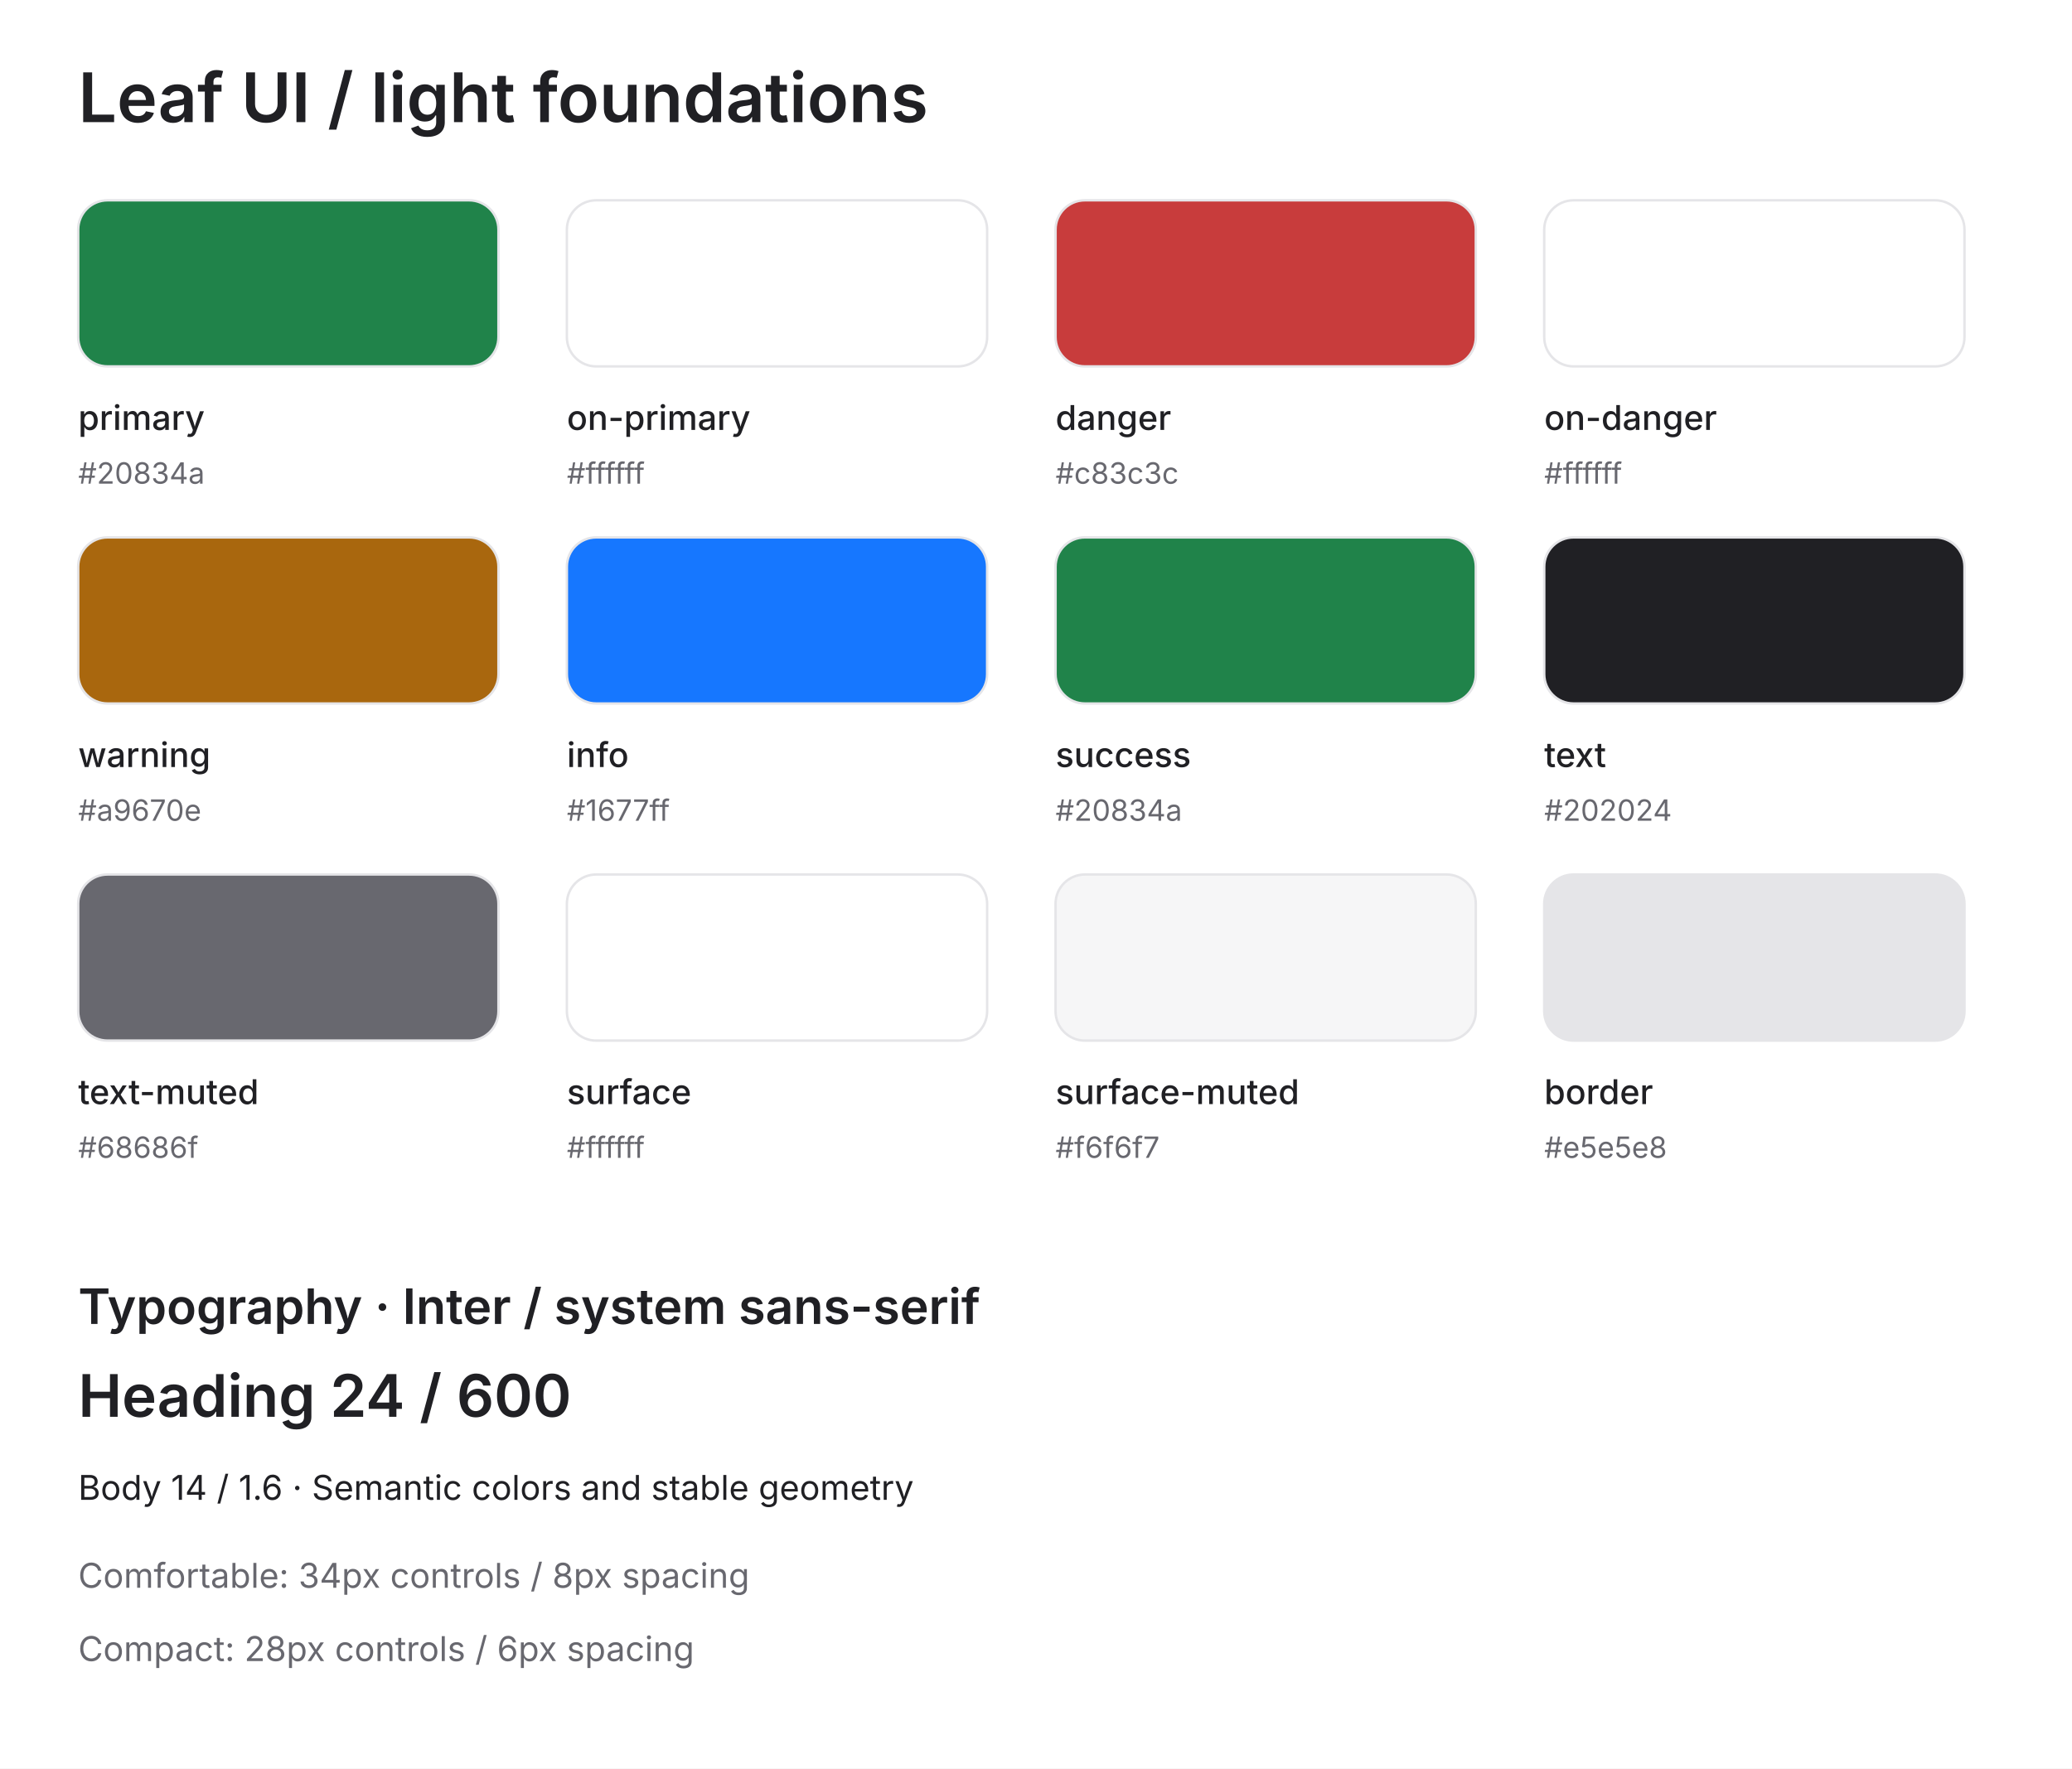
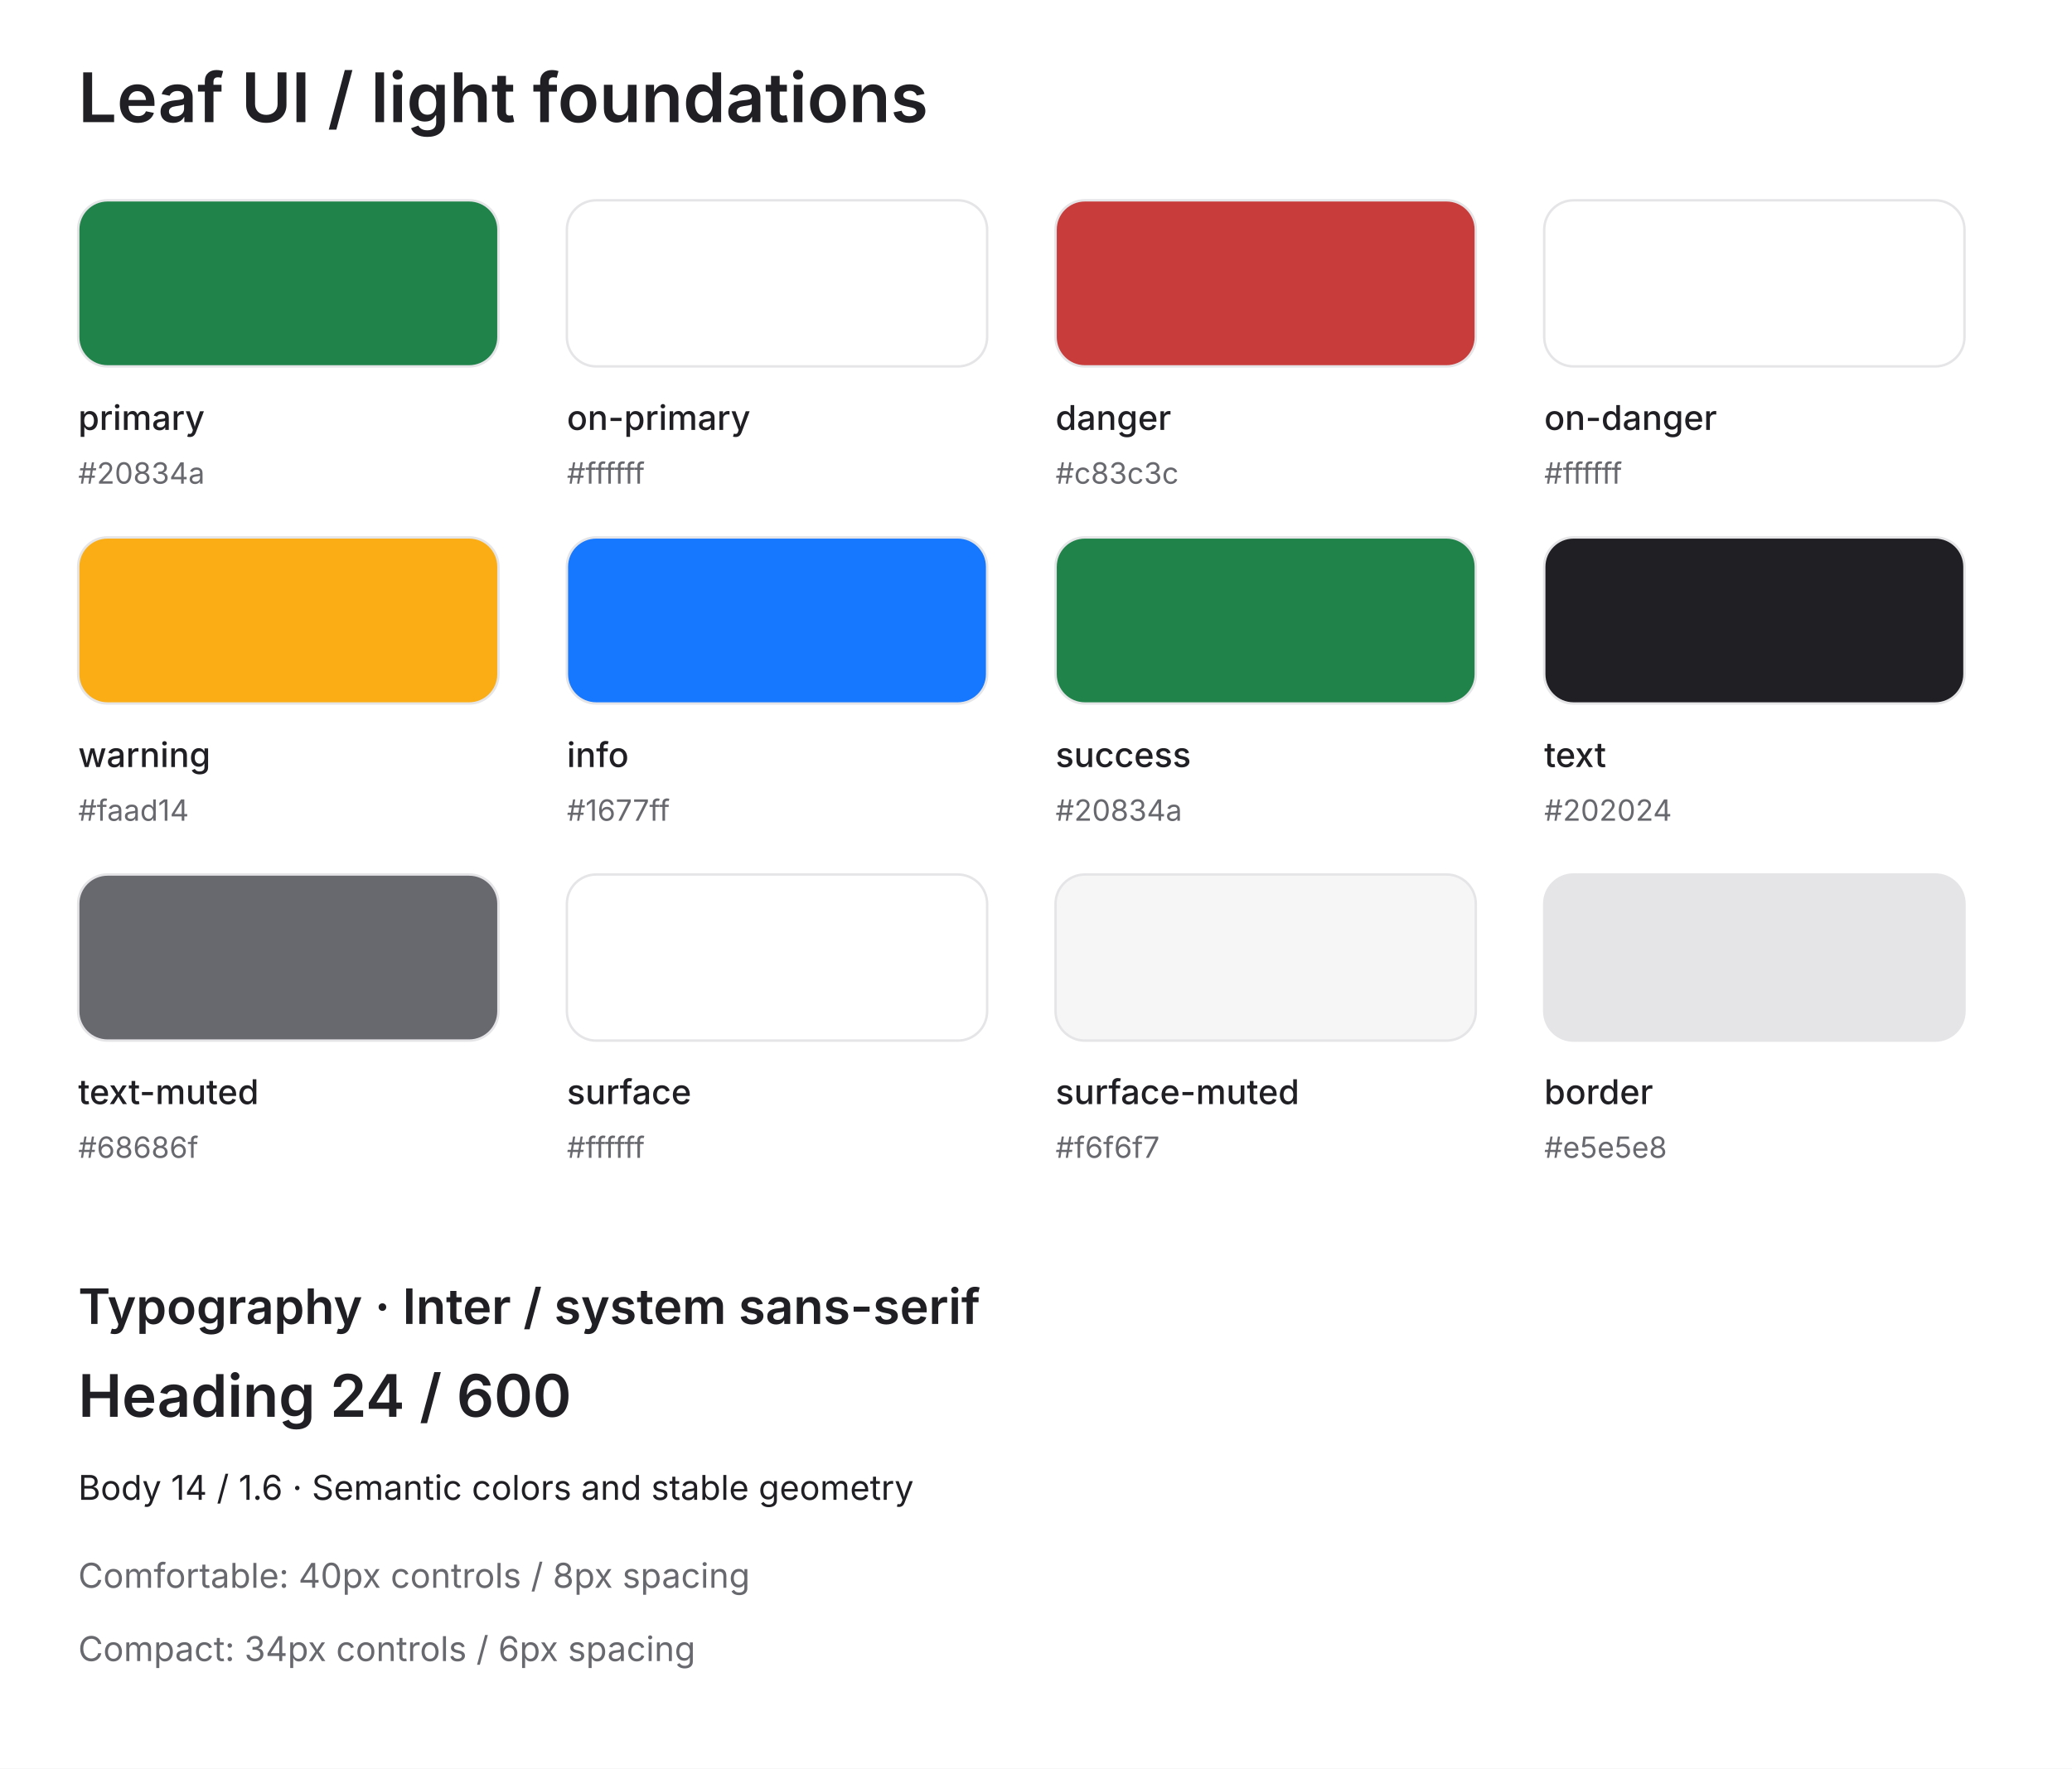
<svg xmlns="http://www.w3.org/2000/svg" width="848" height="724" viewBox="0 0 848 724" font-family="Inter, Arial, sans-serif">
  <rect x="0" y="0" width="848" height="724" rx="0" fill="#ffffff" stroke="none" />
  <text x="32" y="50" fill="#202024" font-size="28" font-weight="600">Leaf UI / light foundations</text>
  <g id="color-primary">
    <rect x="32" y="82" width="172" height="68" rx="12" fill="#20834a" stroke="#e5e5e8" />
    <text x="32" y="176" fill="#202024" font-size="14" font-weight="500">primary</text>
    <text x="32" y="198" fill="#68686f" font-size="12" font-weight="400">#20834a</text>
  </g>
  <g id="color-on-primary">
    <rect x="232" y="82" width="172" height="68" rx="12" fill="#ffffff" stroke="#e5e5e8" />
    <text x="232" y="176" fill="#202024" font-size="14" font-weight="500">on-primary</text>
    <text x="232" y="198" fill="#68686f" font-size="12" font-weight="400">#ffffff</text>
  </g>
  <g id="color-danger">
    <rect x="432" y="82" width="172" height="68" rx="12" fill="#c83c3c" stroke="#e5e5e8" />
    <text x="432" y="176" fill="#202024" font-size="14" font-weight="500">danger</text>
    <text x="432" y="198" fill="#68686f" font-size="12" font-weight="400">#c83c3c</text>
  </g>
  <g id="color-on-danger">
    <rect x="632" y="82" width="172" height="68" rx="12" fill="#ffffff" stroke="#e5e5e8" />
    <text x="632" y="176" fill="#202024" font-size="14" font-weight="500">on-danger</text>
    <text x="632" y="198" fill="#68686f" font-size="12" font-weight="400">#ffffff</text>
  </g>
  <g id="color-warning">
-     <rect x="32" y="220" width="172" height="68" rx="12" fill="#a9670e" stroke="#e5e5e8" />
+     <rect x="32" y="220" width="172" height="68" rx="12" fill="#faad14" stroke="#e5e5e8" />
    <text x="32" y="314" fill="#202024" font-size="14" font-weight="500">warning</text>
-     <text x="32" y="336" fill="#68686f" font-size="12" font-weight="400">#a9670e</text>
+     <text x="32" y="336" fill="#68686f" font-size="12" font-weight="400">#faad14</text>
  </g>
  <g id="color-info">
    <rect x="232" y="220" width="172" height="68" rx="12" fill="#1677ff" stroke="#e5e5e8" />
    <text x="232" y="314" fill="#202024" font-size="14" font-weight="500">info</text>
    <text x="232" y="336" fill="#68686f" font-size="12" font-weight="400">#1677ff</text>
  </g>
  <g id="color-success">
    <rect x="432" y="220" width="172" height="68" rx="12" fill="#20834a" stroke="#e5e5e8" />
    <text x="432" y="314" fill="#202024" font-size="14" font-weight="500">success</text>
    <text x="432" y="336" fill="#68686f" font-size="12" font-weight="400">#20834a</text>
  </g>
  <g id="color-text">
    <rect x="632" y="220" width="172" height="68" rx="12" fill="#202024" stroke="#e5e5e8" />
    <text x="632" y="314" fill="#202024" font-size="14" font-weight="500">text</text>
    <text x="632" y="336" fill="#68686f" font-size="12" font-weight="400">#202024</text>
  </g>
  <g id="color-text-muted">
    <rect x="32" y="358" width="172" height="68" rx="12" fill="#68686f" stroke="#e5e5e8" />
    <text x="32" y="452" fill="#202024" font-size="14" font-weight="500">text-muted</text>
    <text x="32" y="474" fill="#68686f" font-size="12" font-weight="400">#68686f</text>
  </g>
  <g id="color-surface">
    <rect x="232" y="358" width="172" height="68" rx="12" fill="#ffffff" stroke="#e5e5e8" />
    <text x="232" y="452" fill="#202024" font-size="14" font-weight="500">surface</text>
    <text x="232" y="474" fill="#68686f" font-size="12" font-weight="400">#ffffff</text>
  </g>
  <g id="color-surface-muted">
    <rect x="432" y="358" width="172" height="68" rx="12" fill="#f6f6f7" stroke="#e5e5e8" />
    <text x="432" y="452" fill="#202024" font-size="14" font-weight="500">surface-muted</text>
    <text x="432" y="474" fill="#68686f" font-size="12" font-weight="400">#f6f6f7</text>
  </g>
  <g id="color-border">
    <rect x="632" y="358" width="172" height="68" rx="12" fill="#e5e5e8" stroke="#e5e5e8" />
    <text x="632" y="452" fill="#202024" font-size="14" font-weight="500">border</text>
    <text x="632" y="474" fill="#68686f" font-size="12" font-weight="400">#e5e5e8</text>
  </g>
  <text x="32" y="542" fill="#202024" font-size="20" font-weight="600">Typography · Inter / system sans-serif</text>
  <text x="32" y="580" fill="#202024" font-size="24" font-weight="600">Heading 24 / 600</text>
  <text x="32" y="614" fill="#202024" font-size="14" font-weight="400">Body 14 / 1.6 · Semantic colors and stable geometry</text>
-   <text x="32" y="650" fill="#68686f" font-size="14" font-weight="400">Comfortable: 34px controls / 8px spacing</text>
-   <text x="32" y="680" fill="#68686f" font-size="14" font-weight="400">Compact: 28px controls / 6px spacing</text>
+   <text x="32" y="650" fill="#68686f" font-size="14" font-weight="400">Comfortable: 40px controls / 8px spacing</text>
+   <text x="32" y="680" fill="#68686f" font-size="14" font-weight="400">Compact: 34px controls / 6px spacing</text>
</svg>
